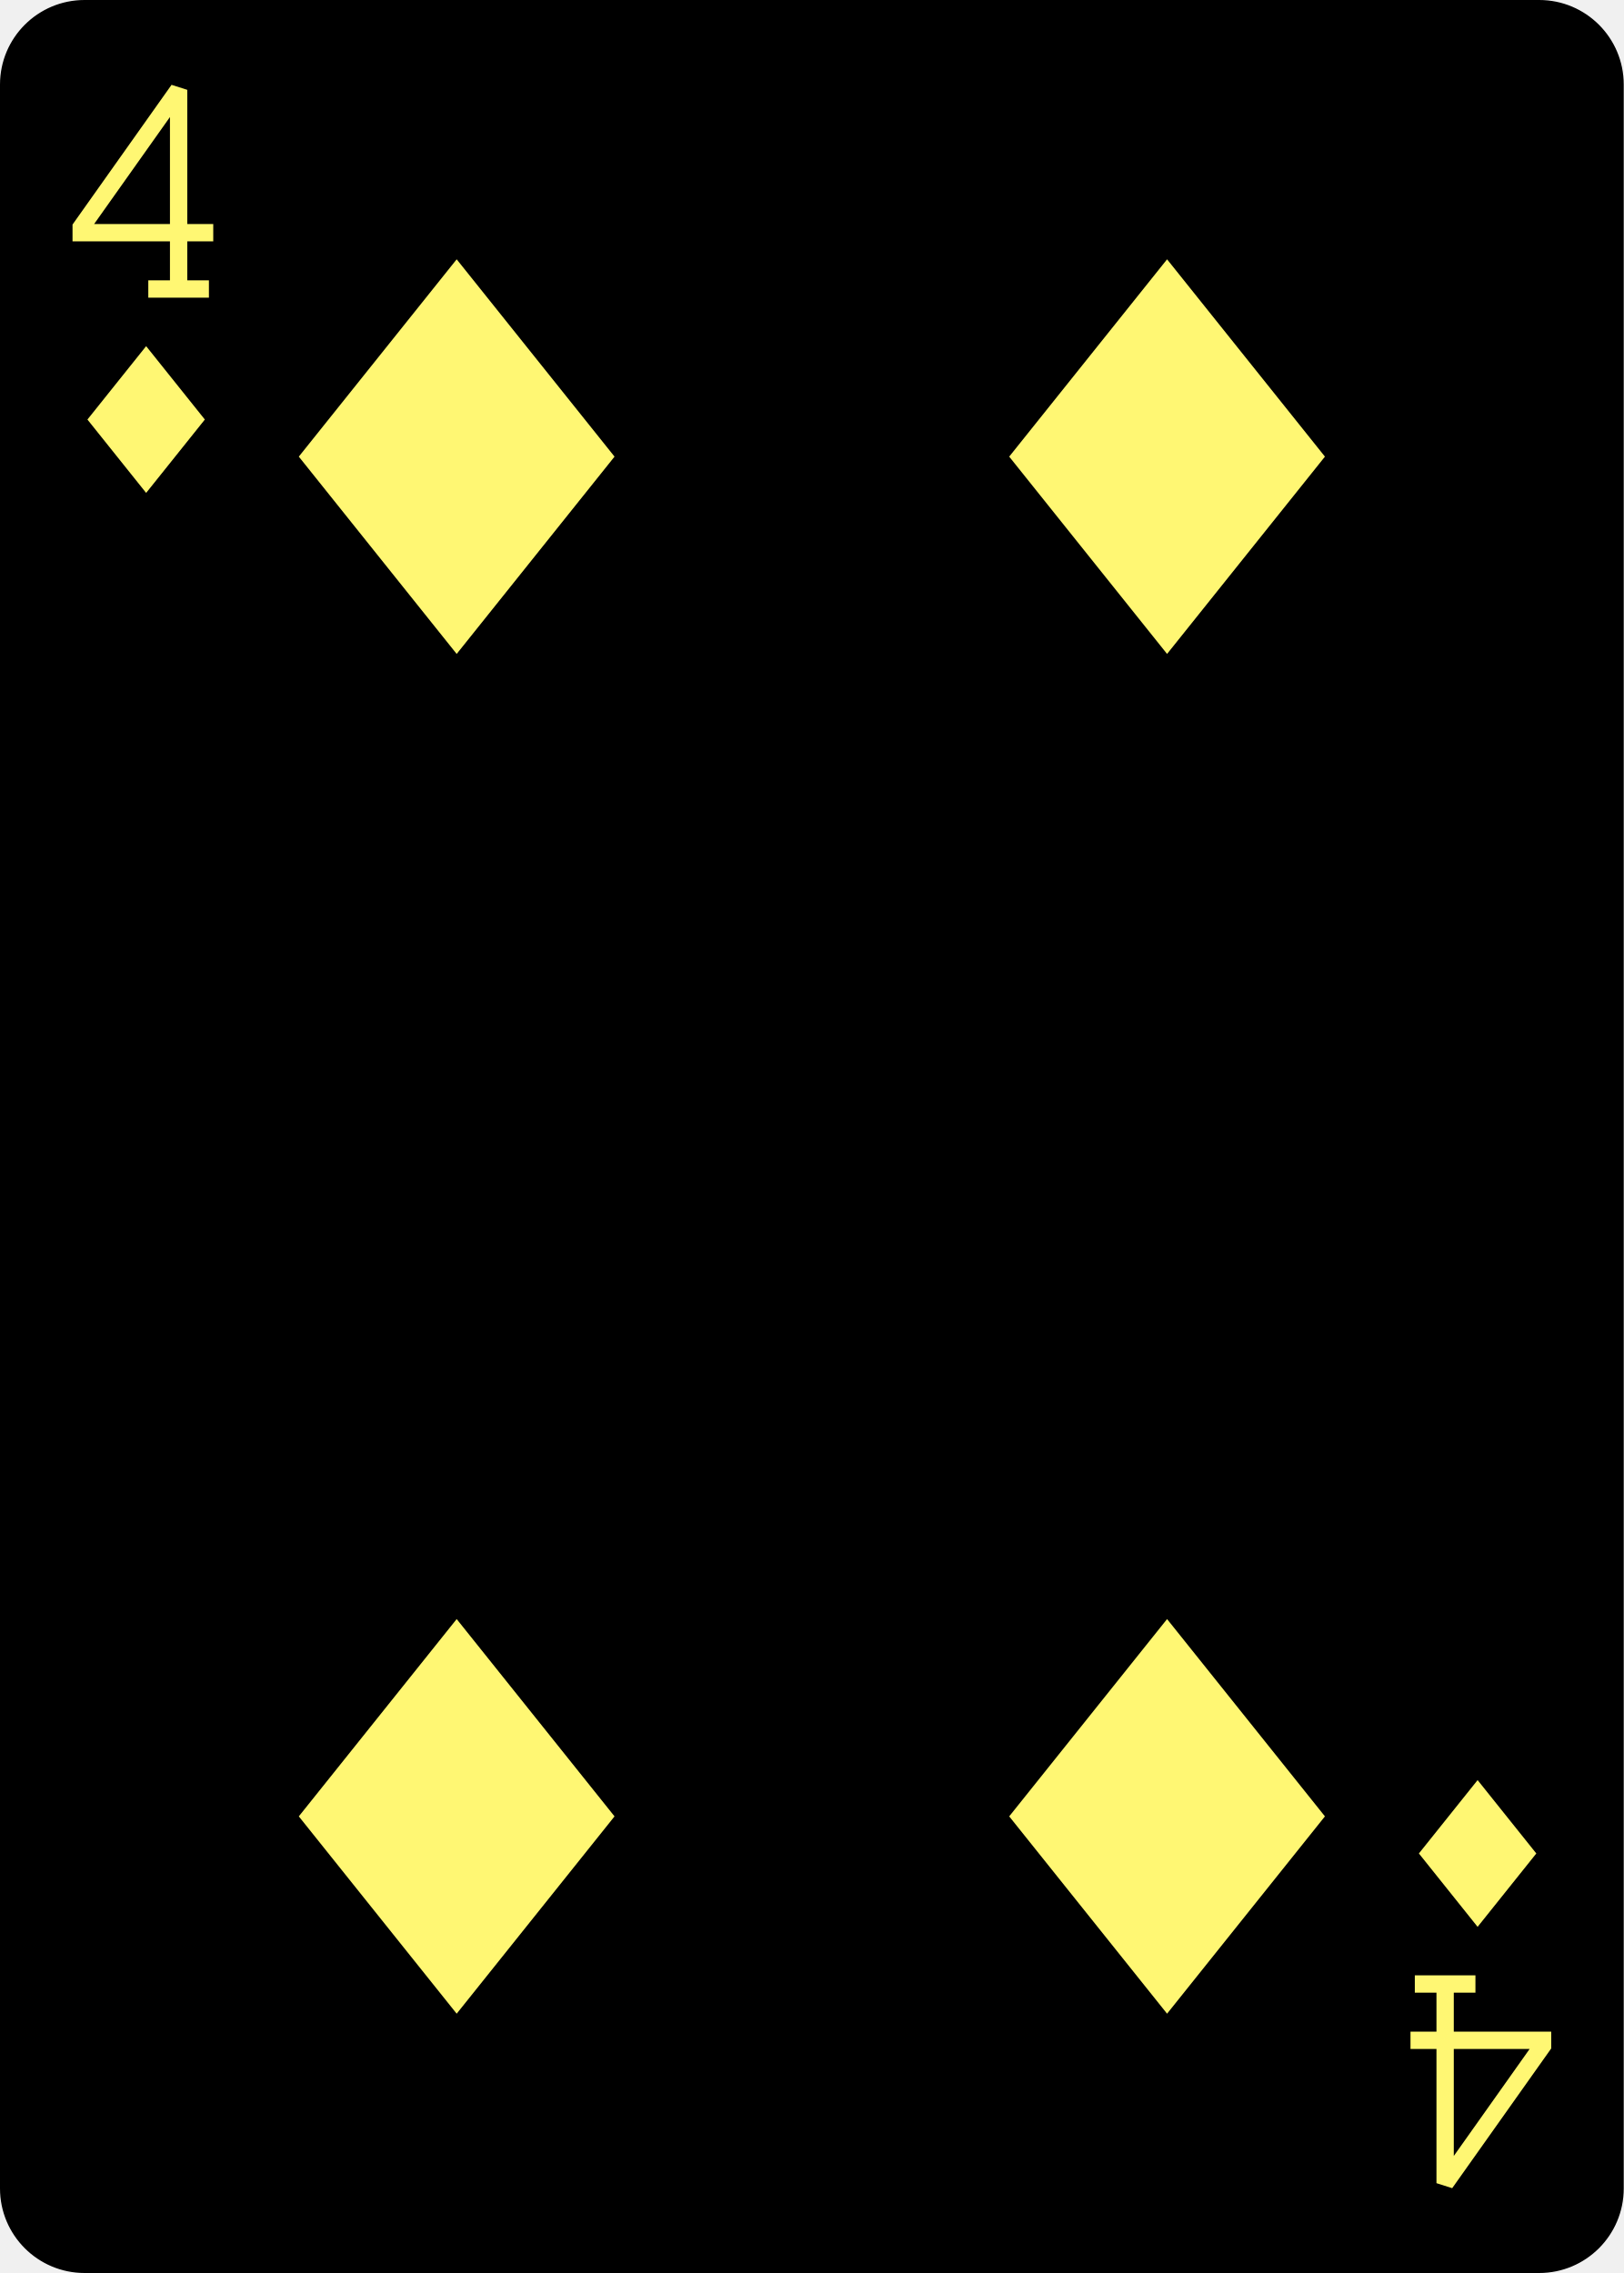
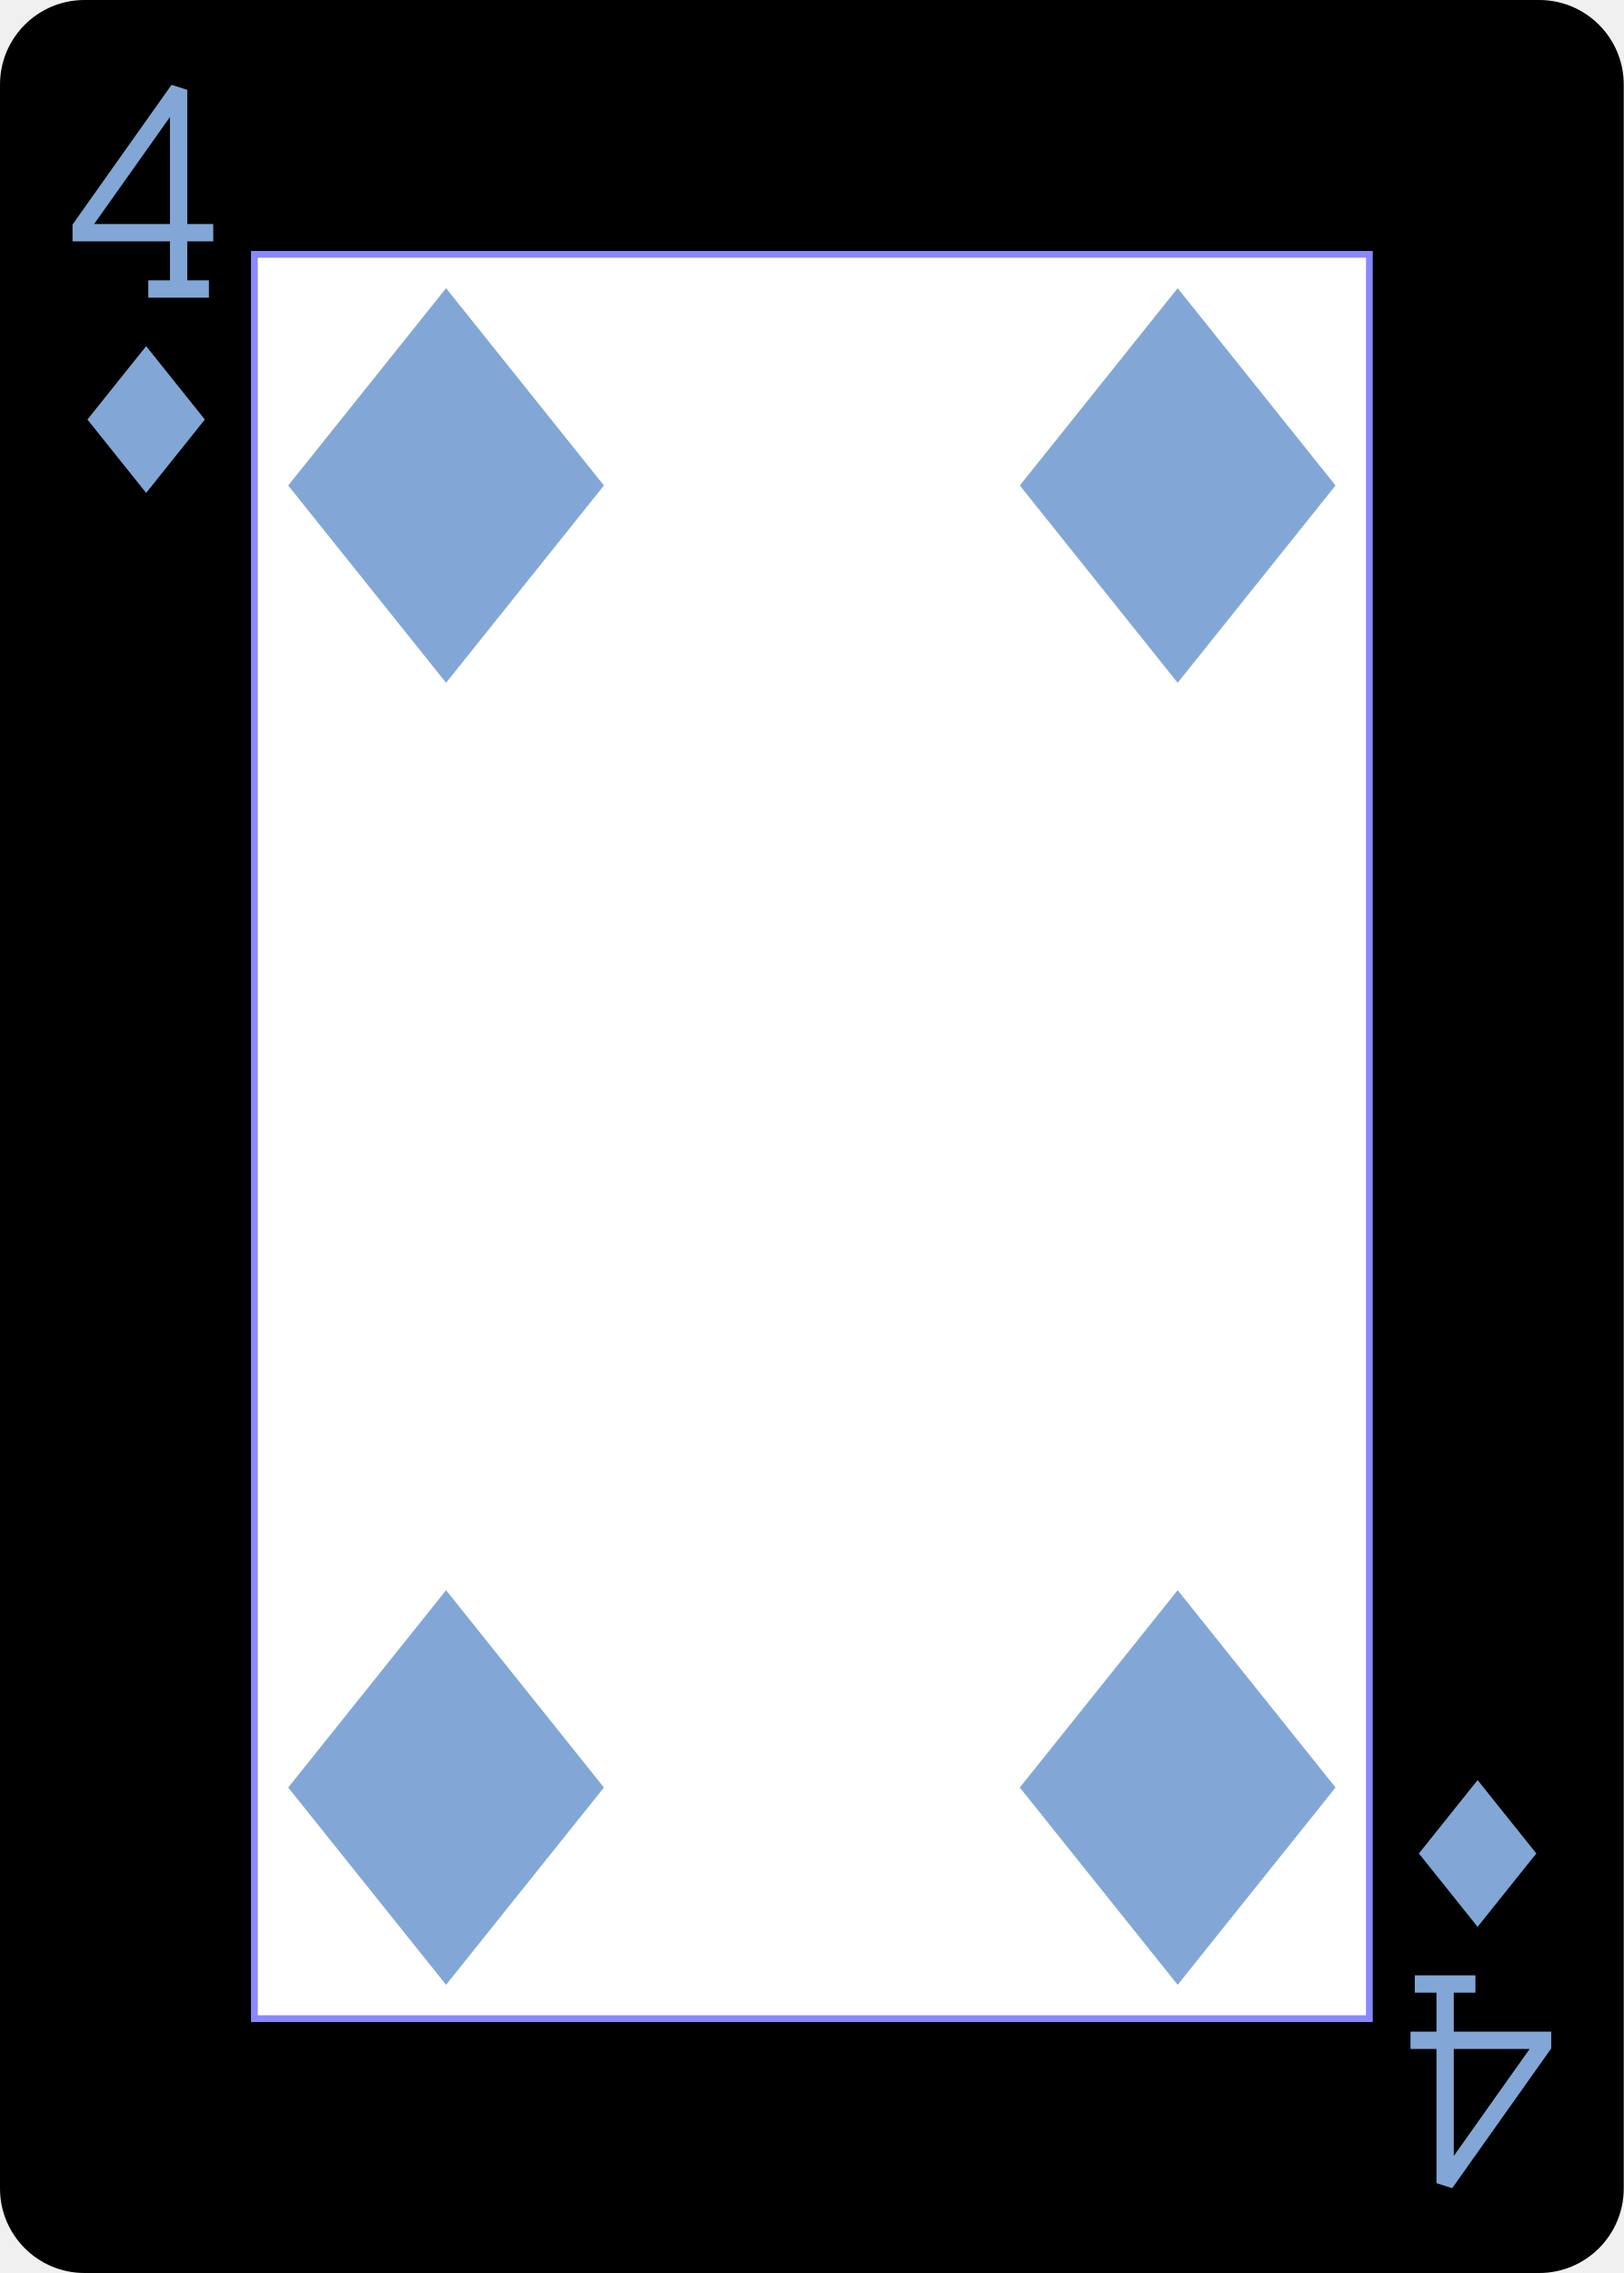
<svg xmlns="http://www.w3.org/2000/svg" xmlns:xlink="http://www.w3.org/1999/xlink" class="card" face="4D" height="3.5in" preserveAspectRatio="none" viewBox="-120 -168 240 336" width="2.5in">
  <defs>
-     <symbol id="SD4" viewBox="-600 -600 1200 1200" preserveAspectRatio="xMinYMid">
-       <path d="M-400 0L0 -500L400 0L 0 500Z" fill="#fff773" />
+     <symbol id="SD4" preserveAspectRatio="xMinYMid" viewBox="-600 -600 1200 1200">
+       <path d="M-400 0L0 -500L400 0L 0 500Z" fill="#82A7D6" />
    </symbol>
-     <symbol id="VD4" viewBox="-500 -500 1000 1000" preserveAspectRatio="xMinYMid">
-       <path d="M50 460L250 460M150 460L150 -460L-300 175L-300 200L270 200" stroke="#fff773" stroke-width="80" stroke-linecap="square" stroke-miterlimit="1.5" fill="none" />
+     <symbol id="VD4" preserveAspectRatio="xMinYMid" viewBox="-500 -500 1000 1000">
+       <path d="M50 460L250 460M150 460L150 -460L-300 175L-300 200L270 200" fill="none" stroke="#82A7D6" stroke-linecap="square" stroke-miterlimit="1.5" stroke-width="80" />
    </symbol>
+     <rect height="260.8" id="XD4" width="164.8" x="-82.4" y="-130.4" />
  </defs>
-   <rect width="239" height="335" x="-119.5" y="-167.5" rx="12" ry="12" fill="#000000" stroke="black" />
-   <use xlink:href="#VD4" height="32" width="32" x="-114.4" y="-156" />
-   <use xlink:href="#SD4" height="26.032" width="26.032" x="-111.416" y="-119" />
-   <use xlink:href="#SD4" height="70" width="70" x="-87.501" y="-135.501" />
-   <use xlink:href="#SD4" height="70" width="70" x="17.501" y="-135.501" />
+   <rect fill="#000000" height="335" rx="12" ry="12" stroke="#000000" width="239" x="-119.5" y="-167.5" />
+   <use fill="#FFF" height="260.8" stroke="#88f" width="164.8" xlink:href="#XD4" />
+   <use height="32" width="32" x="-114.4" y="-156" xlink:href="#VD4" />
+   <use height="26.032" width="26.032" x="-111.416" y="-119" xlink:href="#SD4" />
+   <use height="70" width="70" x="-89.067" y="-131.234" xlink:href="#SD4" />
+   <use height="70" width="70" x="19.067" y="-131.234" xlink:href="#SD4" />
  <g transform="rotate(180)">
-     <use xlink:href="#VD4" height="32" width="32" x="-114.4" y="-156" />
-     <use xlink:href="#SD4" height="26.032" width="26.032" x="-111.416" y="-119" />
-     <use xlink:href="#SD4" height="70" width="70" x="-87.501" y="-135.501" />
-     <use xlink:href="#SD4" height="70" width="70" x="17.501" y="-135.501" />
+     <use height="32" width="32" x="-114.4" y="-156" xlink:href="#VD4" />
+     <use height="26.032" width="26.032" x="-111.416" y="-119" xlink:href="#SD4" />
+     <use height="70" width="70" x="-89.067" y="-131.234" xlink:href="#SD4" />
+     <use height="70" width="70" x="19.067" y="-131.234" xlink:href="#SD4" />
  </g>
</svg>
